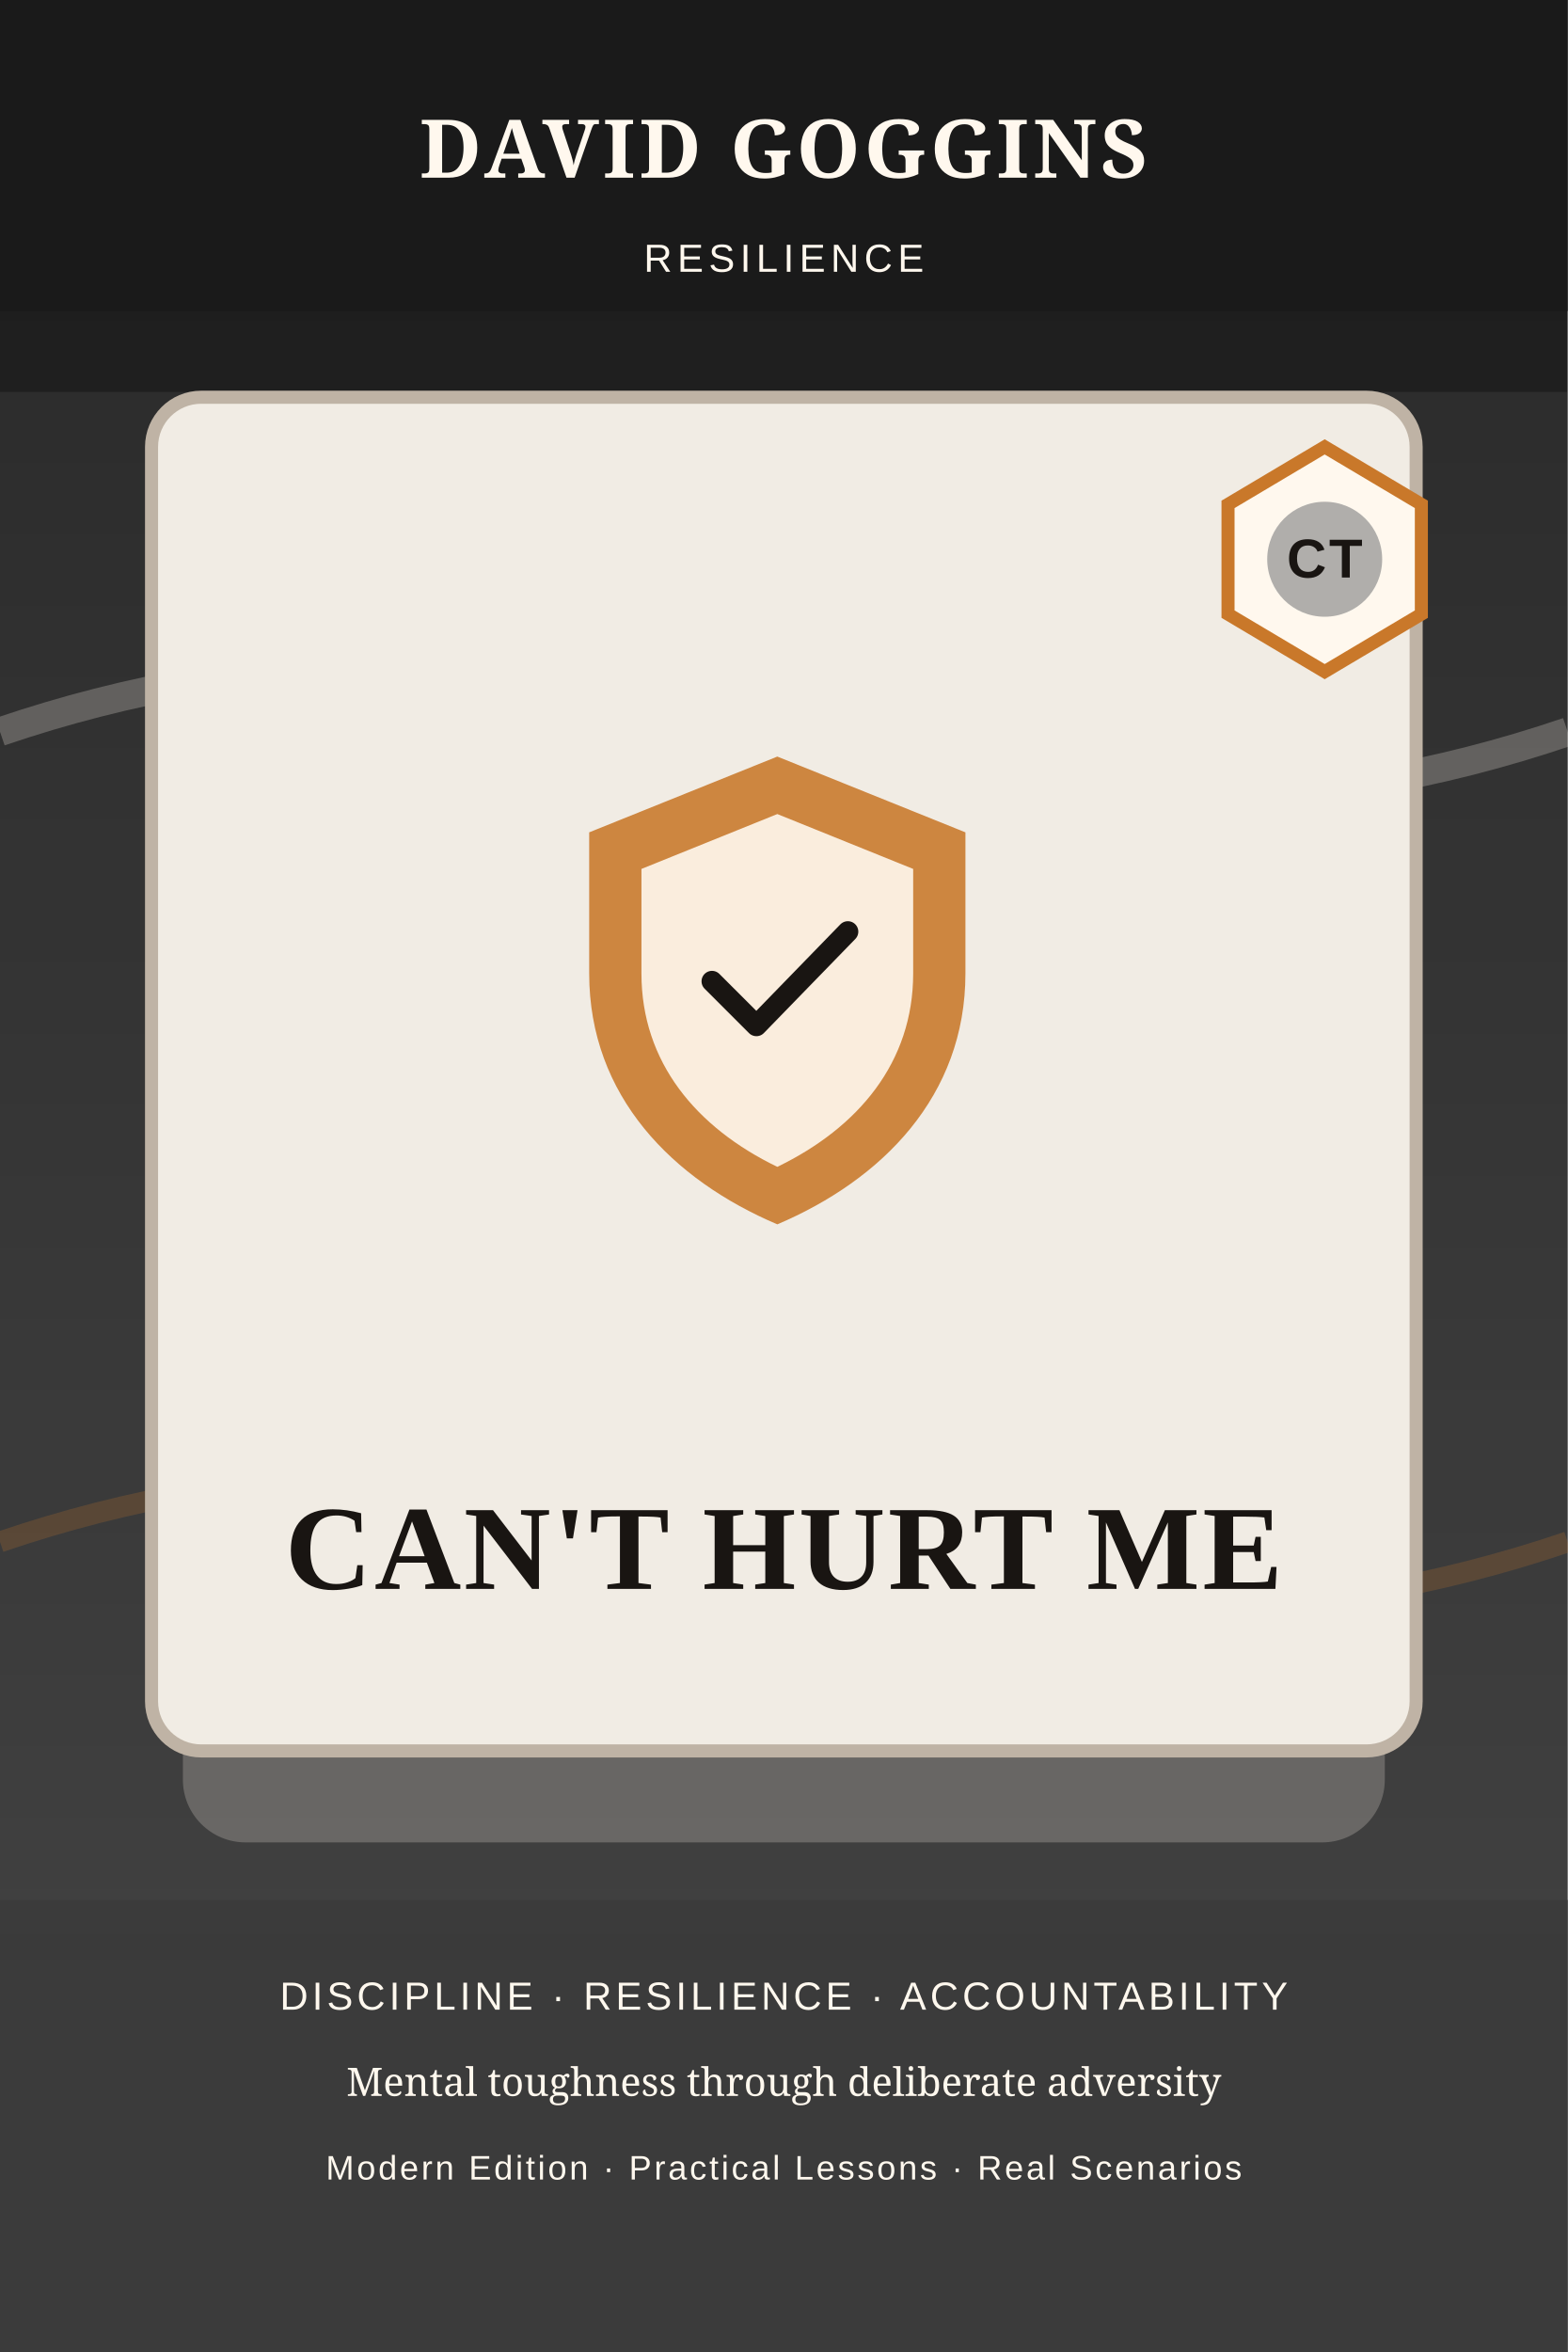
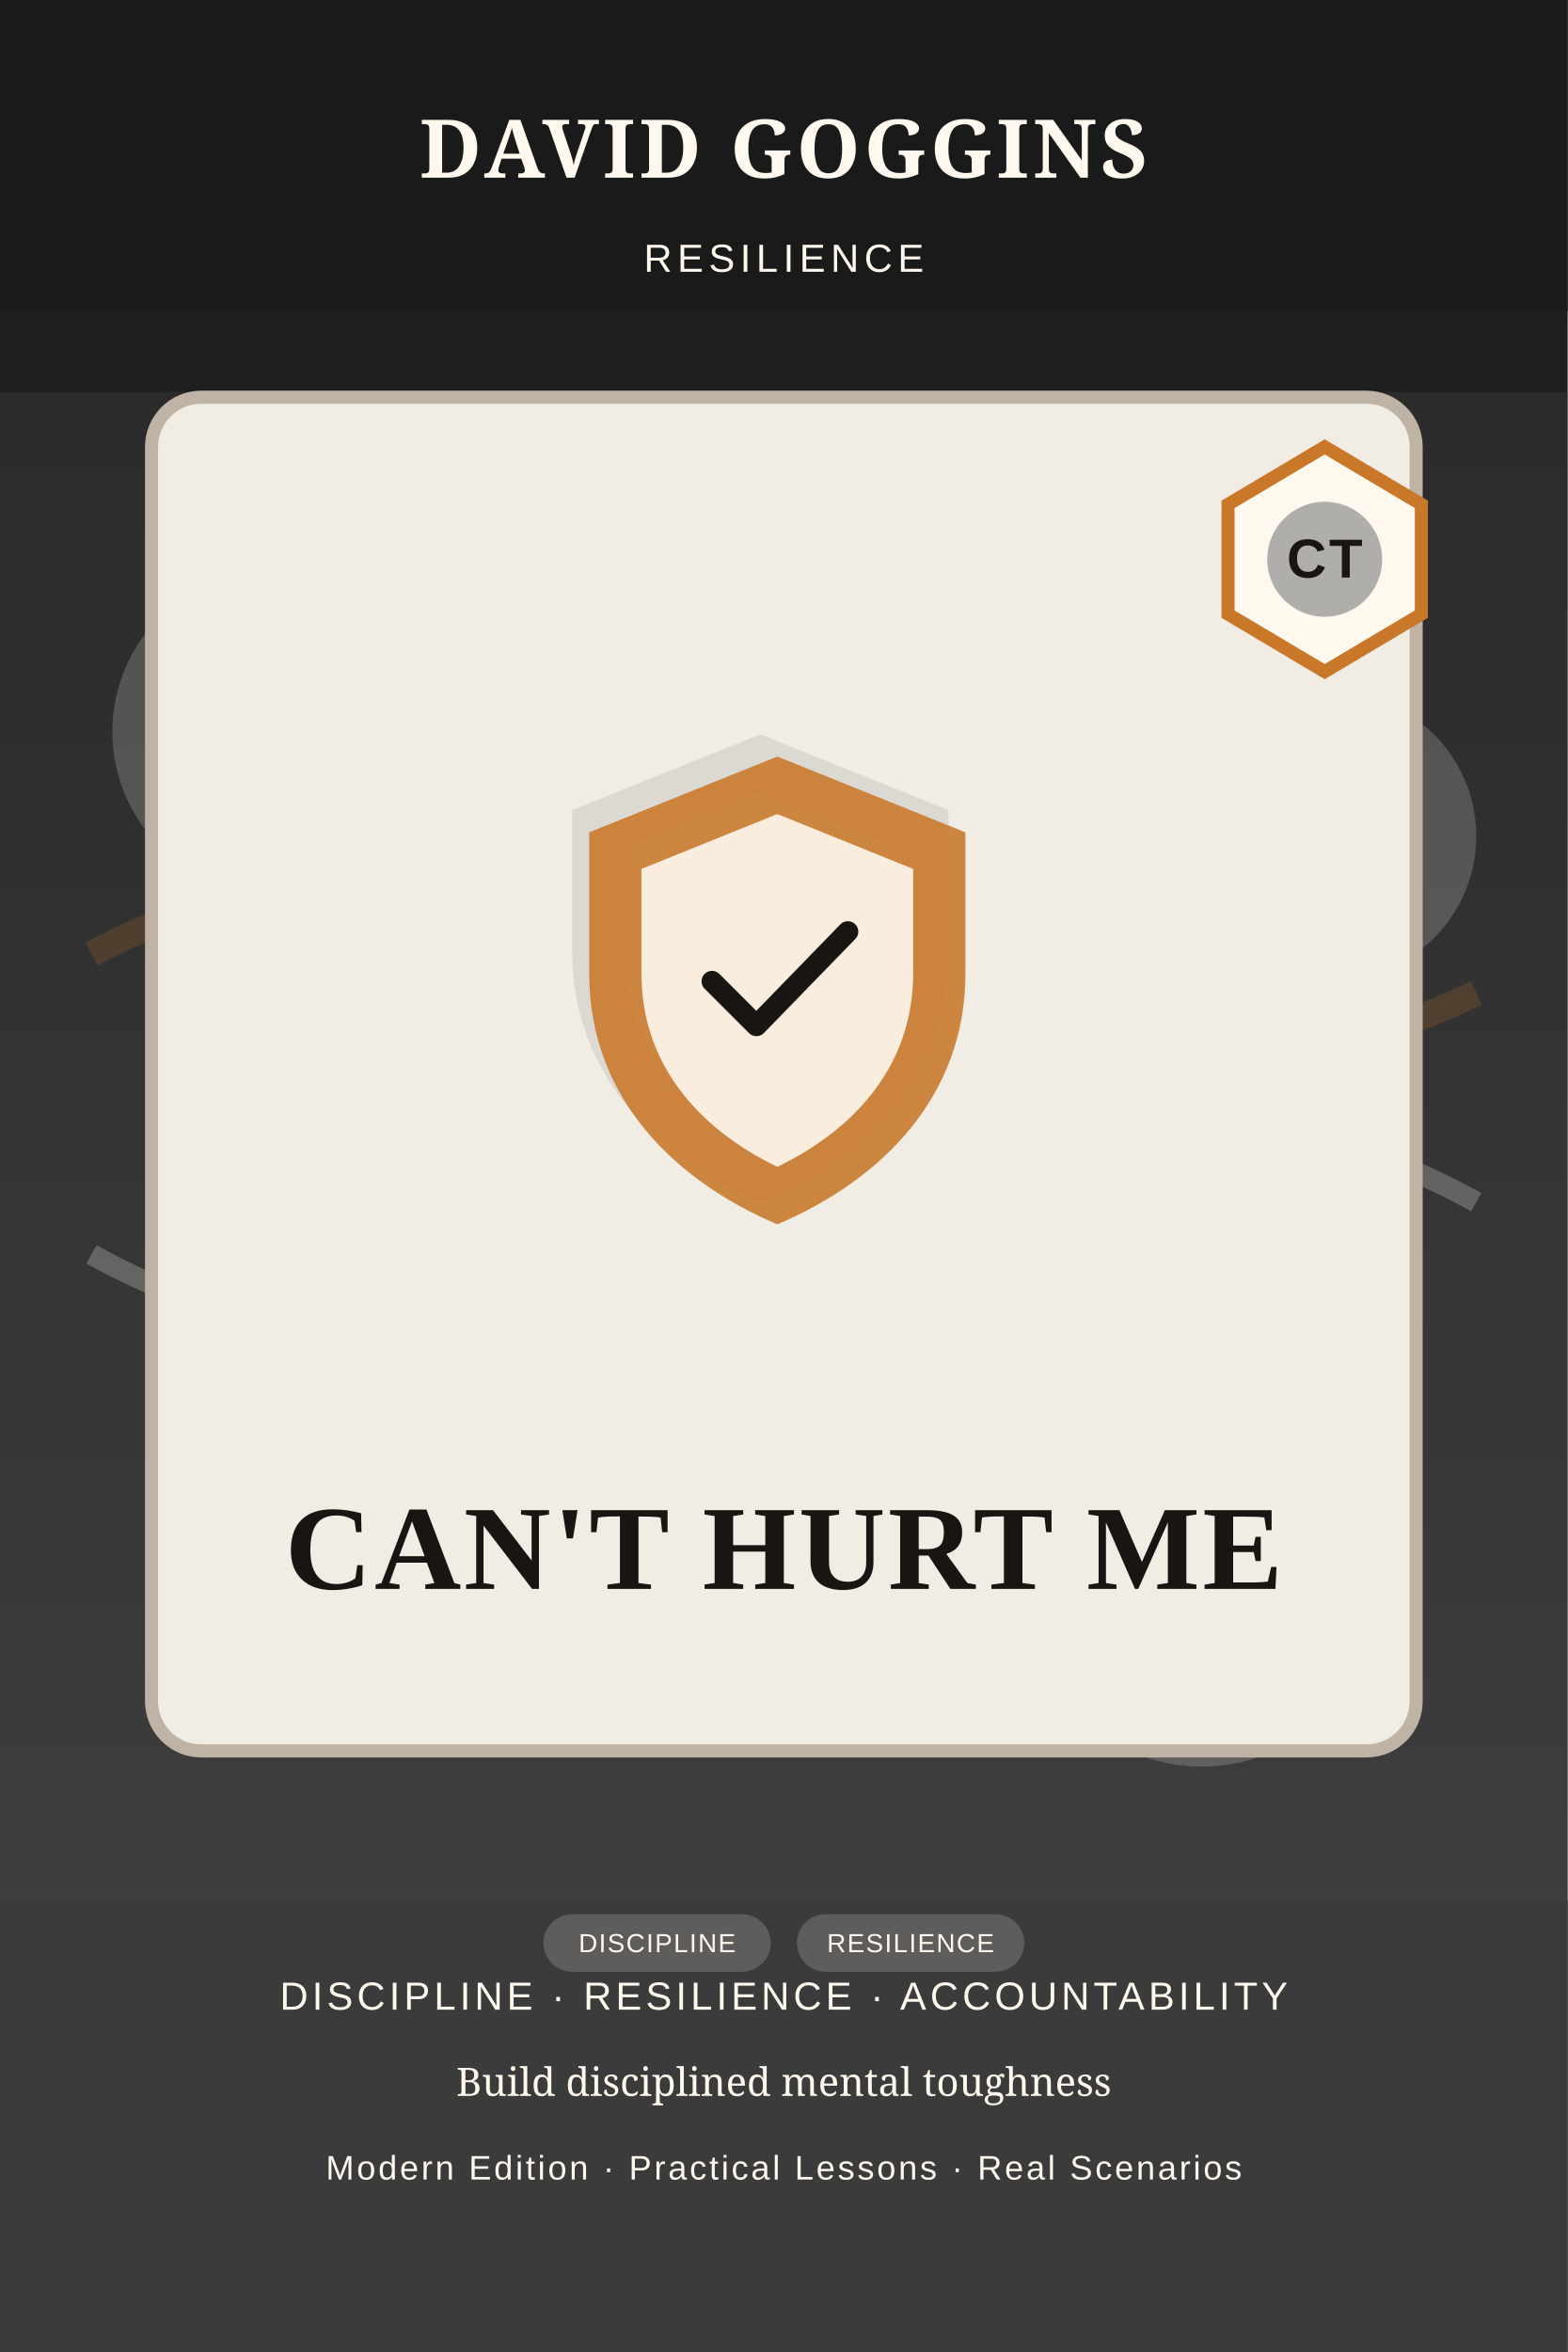
<svg xmlns="http://www.w3.org/2000/svg" width="1200" height="1800" viewBox="0 0 1200 1800" fill="none" role="img" aria-labelledby="title desc">
  <defs>
    <linearGradient id="g323016015" x1="0" y1="0" x2="0" y2="1800" gradientUnits="userSpaceOnUse">
      <stop offset="0%" stop-color="#1A1A1A" />
      <stop offset="100%" stop-color="#3B3B3B" />
    </linearGradient>
  </defs>
  <rect width="1200" height="1800" fill="url(#g323016015)" />
-   <rect x="0" y="300" width="1200" height="1180" fill="#8E8E8E" opacity="0.12" />
-   <rect x="140" y="360" width="920" height="1050" rx="48" fill="#FFF8EE" opacity="0.22" />
-   <path d="M0 560 Q300 458 600 560 T1200 560" stroke="#FFF8EE" stroke-width="22" opacity="0.24" />
-   <path d="M0 1180 Q300 1078 600 1180 T1200 1180" stroke="#C9782A" stroke-width="16" opacity="0.22" />
+   <rect x="0" y="300" width="1200" height="1180" fill="#8E8E8E" opacity="0.1" />
+   <g fill="#FFF8EE" opacity="0.19">
+     <circle cx="210" cy="560" r="124" />
+     <circle cx="1020" cy="640" r="110" />
+     <circle cx="920" cy="1220" r="132" />
+     <circle cx="230" cy="1190" r="96" />
+   </g>
+   <path d="M70 730 Q300 608 600 740 T1130 760" stroke="#C9782A" stroke-width="20" opacity="0.2" />
+   <path d="M70 960 Q320 1098 600 940 T1130 920" stroke="#FFF8EE" stroke-width="16" opacity="0.24" />
+   <ellipse cx="600" cy="812" rx="470" ry="382" fill="#FFF8EE" opacity="0.08" />
  <rect x="116" y="304" width="968" height="1036" rx="38" fill="#F1ECE4" stroke="#BFB3A5" stroke-width="10" />
+   <g opacity="0.24" transform="translate(0 -26)">
+     <g transform="translate(400 562)">
+       <path d="M182 26 L326 84 V192 C326 286 262 350 182 384 C102 350 38 286 38 192 V84 Z" fill="#8E8E8E" opacity="0.88" />
+       <path d="M182 70 L286 112 V192 C286 260 244 310 182 340 C120 310 78 260 78 192 V112 Z" fill="#F1ECE4" opacity="0.9" />
+       <path d="M132 198 L166 232 L236 160" fill="none" stroke="#191512" stroke-width="16" stroke-linecap="round" stroke-linejoin="round" />
+     </g>
+   </g>
  <g transform="translate(413 553)">
    <path d="M182 26 L326 84 V192 C326 286 262 350 182 384 C102 350 38 286 38 192 V84 Z" fill="#C9782A" opacity="0.88" />
    <path d="M182 70 L286 112 V192 C286 260 244 310 182 340 C120 310 78 260 78 192 V112 Z" fill="#FFF8EE" opacity="0.9" />
    <path d="M132 198 L166 232 L236 160" fill="none" stroke="#191512" stroke-width="16" stroke-linecap="round" stroke-linejoin="round" />
  </g>
  <g transform="translate(926 334)">
    <polygon points="88,8 162,52 162,136 88,180 14,136 14,52" fill="#FFF8EE" stroke="#C9782A" stroke-width="10" />
    <circle cx="88" cy="94" r="44" fill="#8E8E8E" opacity="0.7" />
    <text x="88" y="108" text-anchor="middle" fill="#191512" font-family="'Trebuchet MS', Arial, sans-serif" font-size="42" font-weight="700" letter-spacing="2">CT</text>
  </g>
  <rect x="0" y="0" width="1200" height="238" fill="#1A1A1A" opacity="0.93" />
  <rect x="0" y="1454" width="1200" height="346" fill="#3B3B3B" opacity="0.95" />
  <text x="600" y="136" text-anchor="middle" fill="#FFF8EE" font-family="Georgia, serif" font-size="62" font-weight="700" letter-spacing="3">DAVID GOGGINS</text>
  <text x="600" y="208" text-anchor="middle" fill="#FFF8EE" font-family="'Trebuchet MS', Arial, sans-serif" font-size="30" letter-spacing="4">RESILIENCE</text>
  <text x="600" y="1216" text-anchor="middle" fill="#191512" font-family="Georgia, 'Times New Roman', serif" font-size="92" font-weight="700" letter-spacing="2">CAN'T HURT ME</text>
+   <g>
+     <rect x="417" y="1466" width="172" height="42" rx="21" fill="#FFF8EE" opacity="0.18" stroke="#FFF8EE" stroke-width="2" />
+     <text x="503" y="1494" text-anchor="middle" fill="#FFF8EE" font-family="'Trebuchet MS', Arial, sans-serif" font-size="20" letter-spacing="1">DISCIPLINE</text>
+   </g>
+   <g>
+     <rect x="611" y="1466" width="172" height="42" rx="21" fill="#FFF8EE" opacity="0.18" stroke="#FFF8EE" stroke-width="2" />
+     <text x="697" y="1494" text-anchor="middle" fill="#FFF8EE" font-family="'Trebuchet MS', Arial, sans-serif" font-size="20" letter-spacing="1">RESILIENCE</text>
+   </g>
  <text x="600" y="1538" text-anchor="middle" fill="#FFF8EE" font-family="'Trebuchet MS', Arial, sans-serif" font-size="30" letter-spacing="3">DISCIPLINE  ·  RESILIENCE  ·  ACCOUNTABILITY</text>
-   <text x="600" y="1604" text-anchor="middle" fill="#FFF8EE" font-family="Georgia, serif" font-size="30">Mental toughness through deliberate adversity</text>
+   <text x="600" y="1604" text-anchor="middle" fill="#FFF8EE" font-family="Georgia, serif" font-size="30">Build disciplined mental toughness</text>
  <text x="600" y="1668" text-anchor="middle" fill="#FFF8EE" font-family="'Trebuchet MS', Arial, sans-serif" font-size="26" letter-spacing="2">Modern Edition · Practical Lessons · Real Scenarios</text>
</svg>
